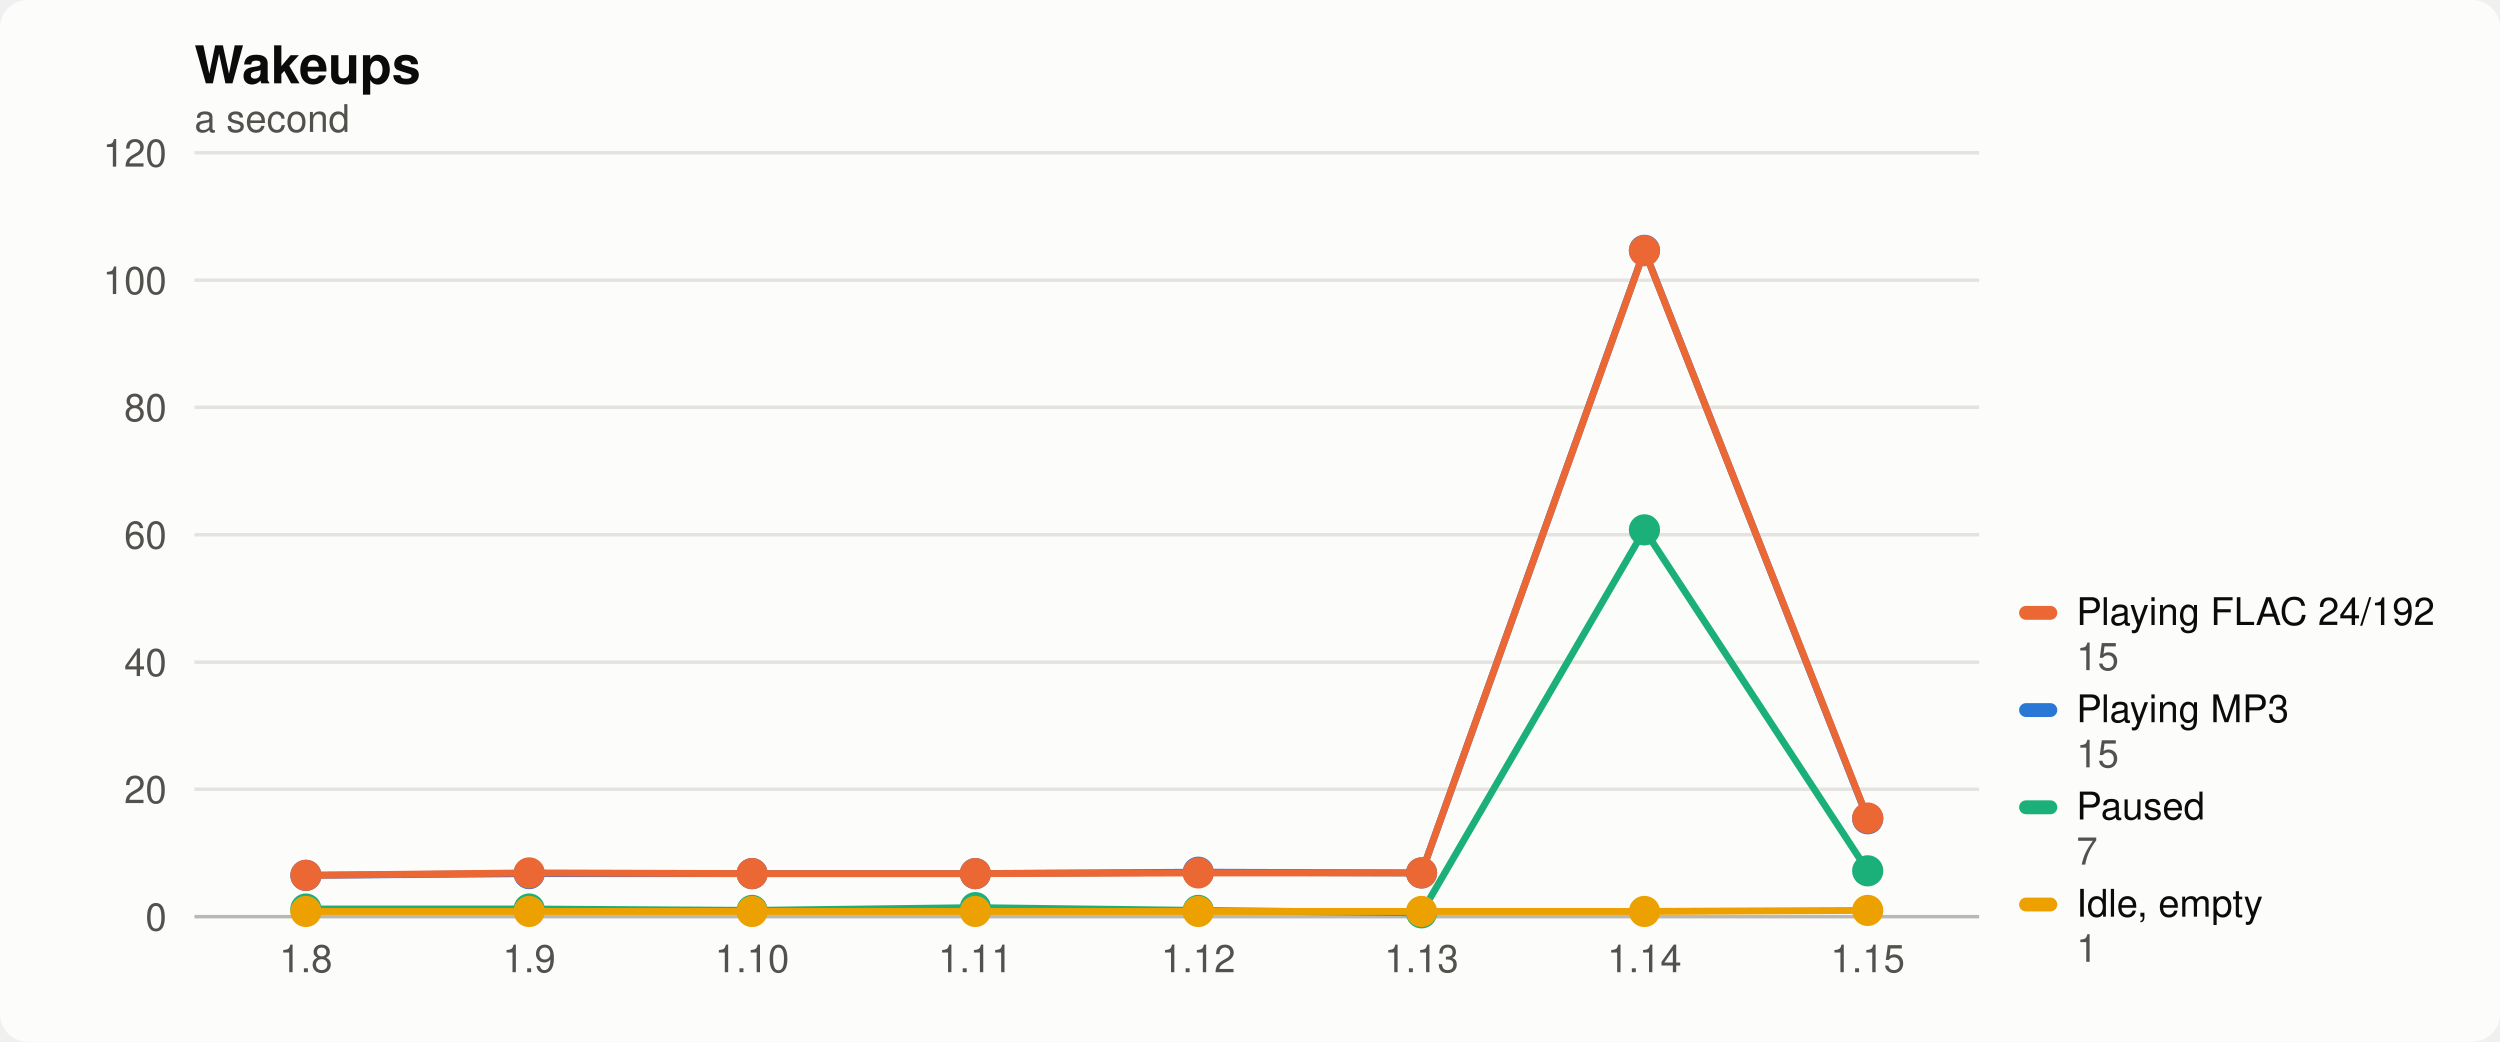
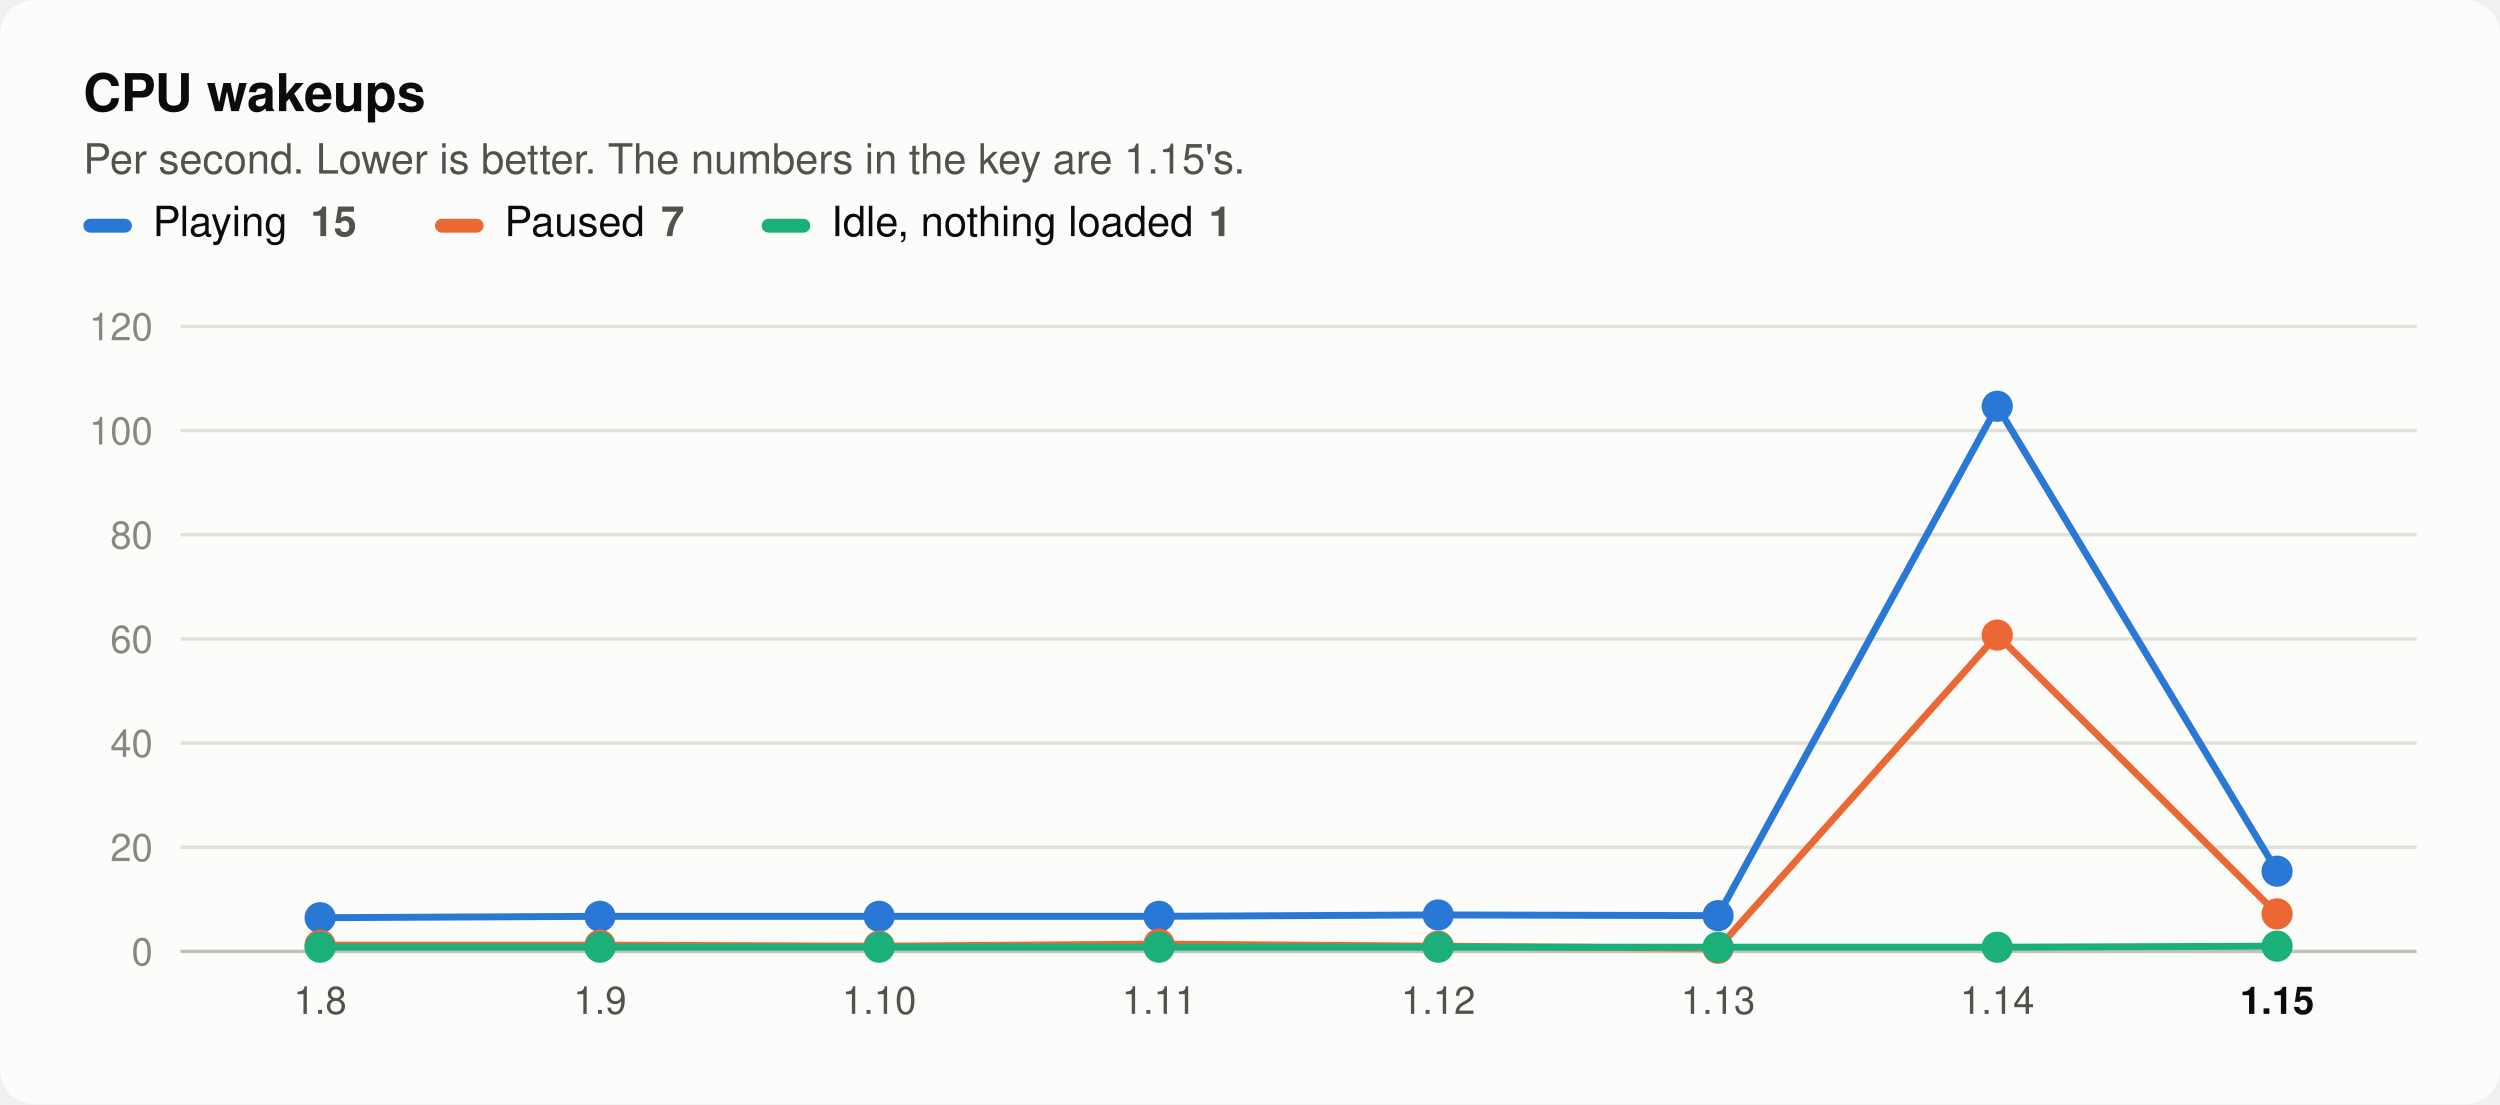
- <svg xmlns="http://www.w3.org/2000/svg" viewBox="0 0 720 300" width="720" height="300" font-family="-apple-system,BlinkMacSystemFont,Segoe UI,Helvetica,Arial,sans-serif" role="img" aria-label="Wakeups">
-   <style>.bg{fill:#fcfcfb}.t{fill:#0b0b0b}.m{fill:#52514e}.g{stroke:#e4e3df}.a{stroke:#b9b8b2}.s0{stroke:#2a78d6;fill:#2a78d6}.s1{stroke:#eb6834;fill:#eb6834}.s2{stroke:#1baf7a;fill:#1baf7a}.s3{stroke:#eda100;fill:#eda100}@media (prefers-color-scheme:dark){.bg{fill:#1a1a19}.t{fill:#ffffff}.m{fill:#c3c2b7}.g{stroke:#2f2f2d}.a{stroke:#555550}.s0{stroke:#3987e5;fill:#3987e5}.s1{stroke:#d95926;fill:#d95926}.s2{stroke:#199e70;fill:#199e70}.s3{stroke:#c98500;fill:#c98500}}.l{fill:none;stroke-width:2;stroke-linejoin:round;stroke-linecap:round}</style>
-   <rect class="bg" width="720" height="300" rx="8" />
-   <text class="t" x="56" y="24" font-size="15" font-weight="600">Wakeups</text>
-   <text class="m" x="56" y="38" font-size="11">a second</text>
-   <line class="a" x1="56" x2="570" y1="264.0" y2="264.0" />
-   <text class="m" x="48" y="268.0" font-size="11" text-anchor="end">0</text>
-   <line class="g" x1="56" x2="570" y1="227.3" y2="227.3" />
-   <text class="m" x="48" y="231.3" font-size="11" text-anchor="end">20</text>
-   <line class="g" x1="56" x2="570" y1="190.7" y2="190.7" />
-   <text class="m" x="48" y="194.7" font-size="11" text-anchor="end">40</text>
-   <line class="g" x1="56" x2="570" y1="154.0" y2="154.0" />
-   <text class="m" x="48" y="158.0" font-size="11" text-anchor="end">60</text>
-   <line class="g" x1="56" x2="570" y1="117.3" y2="117.3" />
-   <text class="m" x="48" y="121.3" font-size="11" text-anchor="end">80</text>
-   <line class="g" x1="56" x2="570" y1="80.7" y2="80.7" />
-   <text class="m" x="48" y="84.7" font-size="11" text-anchor="end">100</text>
-   <line class="g" x1="56" x2="570" y1="44.0" y2="44.0" />
-   <text class="m" x="48" y="48.0" font-size="11" text-anchor="end">120</text>
-   <text class="m" x="88.1" y="280" font-size="11" text-anchor="middle">1.8</text>
-   <text class="m" x="152.4" y="280" font-size="11" text-anchor="middle">1.9</text>
-   <text class="m" x="216.6" y="280" font-size="11" text-anchor="middle">1.10</text>
-   <text class="m" x="280.9" y="280" font-size="11" text-anchor="middle">1.11</text>
-   <text class="m" x="345.1" y="280" font-size="11" text-anchor="middle">1.12</text>
-   <text class="m" x="409.4" y="280" font-size="11" text-anchor="middle">1.13</text>
-   <text class="m" x="473.6" y="280" font-size="11" text-anchor="middle">1.14</text>
-   <text class="m" x="537.9" y="280" font-size="11" text-anchor="middle">1.15</text>
-   <path class="l s0" d="M88.1,252.1 L152.4,251.6 L216.6,251.6 L280.9,251.6 L345.1,251.2 L409.4,251.4 L473.6,72.1 L537.9,235.8" />
-   <circle class="s0" cx="88.1" cy="252.1" r="4" stroke="none" />
-   <circle class="s0" cx="152.4" cy="251.6" r="4" stroke="none" />
-   <circle class="s0" cx="216.6" cy="251.6" r="4" stroke="none" />
-   <circle class="s0" cx="280.9" cy="251.6" r="4" stroke="none" />
-   <circle class="s0" cx="345.1" cy="251.2" r="4" stroke="none" />
-   <circle class="s0" cx="409.4" cy="251.4" r="4" stroke="none" />
-   <circle class="s0" cx="473.6" cy="72.1" r="4" stroke="none" />
-   <circle class="s0" cx="537.9" cy="235.8" r="4" stroke="none" />
-   <path class="l s1" d="M88.1,252.1 L152.4,251.4 L216.6,251.6 L280.9,251.6 L345.1,251.4 L409.4,251.4 L473.6,72.2 L537.9,235.6" />
-   <circle class="s1" cx="88.1" cy="252.1" r="4" stroke="none" />
-   <circle class="s1" cx="152.4" cy="251.4" r="4" stroke="none" />
-   <circle class="s1" cx="216.6" cy="251.6" r="4" stroke="none" />
-   <circle class="s1" cx="280.9" cy="251.6" r="4" stroke="none" />
-   <circle class="s1" cx="345.1" cy="251.4" r="4" stroke="none" />
-   <circle class="s1" cx="409.4" cy="251.4" r="4" stroke="none" />
-   <circle class="s1" cx="473.6" cy="72.2" r="4" stroke="none" />
-   <circle class="s1" cx="537.9" cy="235.6" r="4" stroke="none" />
-   <path class="l s2" d="M88.1,261.8 L152.4,261.8 L216.6,262.2 L280.9,261.4 L345.1,262.2 L409.4,262.9 L473.6,152.6 L537.9,250.8" />
-   <circle class="s2" cx="88.1" cy="261.8" r="4" stroke="none" />
-   <circle class="s2" cx="152.4" cy="261.8" r="4" stroke="none" />
-   <circle class="s2" cx="216.6" cy="262.2" r="4" stroke="none" />
-   <circle class="s2" cx="280.9" cy="261.4" r="4" stroke="none" />
-   <circle class="s2" cx="345.1" cy="262.2" r="4" stroke="none" />
-   <circle class="s2" cx="409.4" cy="262.9" r="4" stroke="none" />
-   <circle class="s2" cx="473.6" cy="152.6" r="4" stroke="none" />
-   <circle class="s2" cx="537.9" cy="250.8" r="4" stroke="none" />
-   <path class="l s3" d="M88.1,262.5 L152.4,262.5 L216.6,262.5 L280.9,262.5 L345.1,262.5 L409.4,262.5 L473.6,262.5 L537.9,262.2" />
-   <circle class="s3" cx="88.1" cy="262.5" r="4" stroke="none" />
-   <circle class="s3" cx="152.4" cy="262.5" r="4" stroke="none" />
-   <circle class="s3" cx="216.6" cy="262.5" r="4" stroke="none" />
-   <circle class="s3" cx="280.9" cy="262.5" r="4" stroke="none" />
-   <circle class="s3" cx="345.1" cy="262.5" r="4" stroke="none" />
-   <circle class="s3" cx="409.4" cy="262.5" r="4" stroke="none" />
-   <circle class="s3" cx="473.6" cy="262.5" r="4" stroke="none" />
-   <circle class="s3" cx="537.9" cy="262.2" r="4" stroke="none" />
-   <rect class="s1" x="582" y="175.0" width="10" height="3" rx="1.5" stroke="none" />
-   <text class="t" x="598" y="180.0" font-size="11">Playing FLAC 24/192</text>
-   <text class="m" x="598" y="193.0" font-size="11">15</text>
-   <rect class="s0" x="582" y="203.0" width="10" height="3" rx="1.5" stroke="none" />
-   <text class="t" x="598" y="208.0" font-size="11">Playing MP3</text>
-   <text class="m" x="598" y="221.0" font-size="11">15</text>
-   <rect class="s2" x="582" y="231.0" width="10" height="3" rx="1.5" stroke="none" />
-   <text class="t" x="598" y="236.0" font-size="11">Paused</text>
-   <text class="m" x="598" y="249.0" font-size="11">7</text>
-   <rect class="s3" x="582" y="259.0" width="10" height="3" rx="1.5" stroke="none" />
-   <text class="t" x="598" y="264.0" font-size="11">Idle, empty</text>
-   <text class="m" x="598" y="277.0" font-size="11">1</text>
+ <svg xmlns="http://www.w3.org/2000/svg" viewBox="0 0 720 318" width="720" height="318" font-family="-apple-system,BlinkMacSystemFont,'Segoe UI',Helvetica,Arial,sans-serif" role="img" aria-label="CPU wakeups">
+   <style>.bg{fill:#fcfcfb}.t{fill:#0b0b0b}.m{fill:#52514e}.q{fill:#898781}.box{fill:#f0efec}.g{stroke:#e1e0d9}.a{stroke:#c3c2b7}.k{stroke:#b9b8b2}.ring{stroke:#fcfcfb}.s0{fill:#2a78d6;stroke:#2a78d6}.s1{fill:#eb6834;stroke:#eb6834}.s2{fill:#1baf7a;stroke:#1baf7a}@media (prefers-color-scheme:dark){.bg{fill:#1a1a19}.t{fill:#f0efec}.m{fill:#c3c2b7}.q{fill:#898781}.box{fill:#262624}.g{stroke:#2c2c2a}.a{stroke:#383835}.k{stroke:#55554f}.ring{stroke:#1a1a19}.s0{fill:#3987e5;stroke:#3987e5}.s1{fill:#d95926;stroke:#d95926}.s2{fill:#199e70;stroke:#199e70}}text{font-variant-numeric:tabular-nums}.ln{fill:none;stroke-linejoin:round;stroke-linecap:round}rect.s0,rect.s1,rect.s2,rect.s3,rect.s4,rect.s5,rect.s6,rect.s7,rect.sg{stroke:none}</style>
+   <rect class="bg" width="720" height="318" rx="10" />
+   <text class="t" x="24.0" y="32.0" font-size="15" text-anchor="start" font-weight="600">CPU wakeups</text>
+   <text class="m" x="24.0" y="50.0" font-size="12" text-anchor="start">Per second. Lower is better. The numbers in the key are 1.15's.</text>
+   <rect class="s0" x="24" y="63.0" width="14" height="4" rx="2" />
+   <text class="t" x="44.0" y="68.0" font-size="12" text-anchor="start">Playing</text>
+   <text class="m" x="89.4" y="68.0" font-size="12" text-anchor="start" font-weight="600">15</text>
+   <rect class="s1" x="125.28" y="63.0" width="14" height="4" rx="2" />
+   <text class="t" x="145.3" y="68.0" font-size="12" text-anchor="start">Paused</text>
+   <text class="m" x="190.4" y="68.0" font-size="12" text-anchor="start" font-weight="600">7</text>
+   <rect class="s2" x="219.36" y="63.0" width="14" height="4" rx="2" />
+   <text class="t" x="239.4" y="68.0" font-size="12" text-anchor="start">Idle, nothing loaded</text>
+   <text class="m" x="348.1" y="68.0" font-size="12" text-anchor="start" font-weight="600">1</text>
+   <line class="a" x1="52.0" y1="274.0" x2="696.0" y2="274.0" stroke-width="1" />
+   <text class="q" x="44.0" y="278.0" font-size="11" text-anchor="end">0</text>
+   <line class="g" x1="52.0" y1="244.0" x2="696.0" y2="244.0" stroke-width="1" />
+   <text class="q" x="44.0" y="248.0" font-size="11" text-anchor="end">20</text>
+   <line class="g" x1="52.0" y1="214.0" x2="696.0" y2="214.0" stroke-width="1" />
+   <text class="q" x="44.0" y="218.0" font-size="11" text-anchor="end">40</text>
+   <line class="g" x1="52.0" y1="184.0" x2="696.0" y2="184.0" stroke-width="1" />
+   <text class="q" x="44.0" y="188.0" font-size="11" text-anchor="end">60</text>
+   <line class="g" x1="52.0" y1="154.0" x2="696.0" y2="154.0" stroke-width="1" />
+   <text class="q" x="44.0" y="158.0" font-size="11" text-anchor="end">80</text>
+   <line class="g" x1="52.0" y1="124.0" x2="696.0" y2="124.0" stroke-width="1" />
+   <text class="q" x="44.0" y="128.0" font-size="11" text-anchor="end">100</text>
+   <line class="g" x1="52.0" y1="94.0" x2="696.0" y2="94.0" stroke-width="1" />
+   <text class="q" x="44.0" y="98.0" font-size="11" text-anchor="end">120</text>
+   <text class="m" x="92.2" y="292.0" font-size="11" text-anchor="middle">1.8</text>
+   <text class="m" x="172.8" y="292.0" font-size="11" text-anchor="middle">1.9</text>
+   <text class="m" x="253.2" y="292.0" font-size="11" text-anchor="middle">1.10</text>
+   <text class="m" x="333.8" y="292.0" font-size="11" text-anchor="middle">1.11</text>
+   <text class="m" x="414.2" y="292.0" font-size="11" text-anchor="middle">1.12</text>
+   <text class="m" x="494.8" y="292.0" font-size="11" text-anchor="middle">1.13</text>
+   <text class="m" x="575.2" y="292.0" font-size="11" text-anchor="middle">1.14</text>
+   <text class="t" x="655.8" y="292.0" font-size="11" text-anchor="middle" font-weight="600">1.15</text>
+   <path class="ln s0" stroke-width="2" d="M92.2,264.3 L172.8,263.9 L253.2,263.9 L333.8,263.9 L414.2,263.5 L494.8,263.7 L575.2,117.0 L655.8,250.9" />
+   <circle class="s0 ring" cx="92.2" cy="264.3" r="3.5" stroke-width="2" />
+   <circle class="s0 ring" cx="172.8" cy="263.9" r="3.5" stroke-width="2" />
+   <circle class="s0 ring" cx="253.2" cy="263.9" r="3.5" stroke-width="2" />
+   <circle class="s0 ring" cx="333.8" cy="263.9" r="3.5" stroke-width="2" />
+   <circle class="s0 ring" cx="414.2" cy="263.5" r="3.5" stroke-width="2" />
+   <circle class="s0 ring" cx="494.8" cy="263.7" r="3.5" stroke-width="2" />
+   <circle class="s0 ring" cx="575.2" cy="117.0" r="3.5" stroke-width="2" />
+   <circle class="s0 ring" cx="655.8" cy="250.9" r="3.5" stroke-width="2" />
+   <path class="ln s1" stroke-width="2" d="M92.2,272.2 L172.8,272.2 L253.2,272.5 L333.8,271.9 L414.2,272.5 L494.8,273.1 L575.2,182.9 L655.8,263.2" />
+   <circle class="s1 ring" cx="92.2" cy="272.2" r="3.5" stroke-width="2" />
+   <circle class="s1 ring" cx="172.8" cy="272.2" r="3.5" stroke-width="2" />
+   <circle class="s1 ring" cx="253.2" cy="272.5" r="3.5" stroke-width="2" />
+   <circle class="s1 ring" cx="333.8" cy="271.9" r="3.5" stroke-width="2" />
+   <circle class="s1 ring" cx="414.2" cy="272.5" r="3.5" stroke-width="2" />
+   <circle class="s1 ring" cx="494.8" cy="273.1" r="3.5" stroke-width="2" />
+   <circle class="s1 ring" cx="575.2" cy="182.9" r="3.5" stroke-width="2" />
+   <circle class="s1 ring" cx="655.8" cy="263.2" r="3.5" stroke-width="2" />
+   <path class="ln s2" stroke-width="2" d="M92.2,272.8 L172.8,272.8 L253.2,272.8 L333.8,272.8 L414.2,272.8 L494.8,272.8 L575.2,272.8 L655.8,272.5" />
+   <circle class="s2 ring" cx="92.2" cy="272.8" r="3.5" stroke-width="2" />
+   <circle class="s2 ring" cx="172.8" cy="272.8" r="3.5" stroke-width="2" />
+   <circle class="s2 ring" cx="253.2" cy="272.8" r="3.5" stroke-width="2" />
+   <circle class="s2 ring" cx="333.8" cy="272.8" r="3.5" stroke-width="2" />
+   <circle class="s2 ring" cx="414.2" cy="272.8" r="3.5" stroke-width="2" />
+   <circle class="s2 ring" cx="494.8" cy="272.8" r="3.5" stroke-width="2" />
+   <circle class="s2 ring" cx="575.2" cy="272.8" r="3.5" stroke-width="2" />
+   <circle class="s2 ring" cx="655.8" cy="272.5" r="3.5" stroke-width="2" />
</svg>
